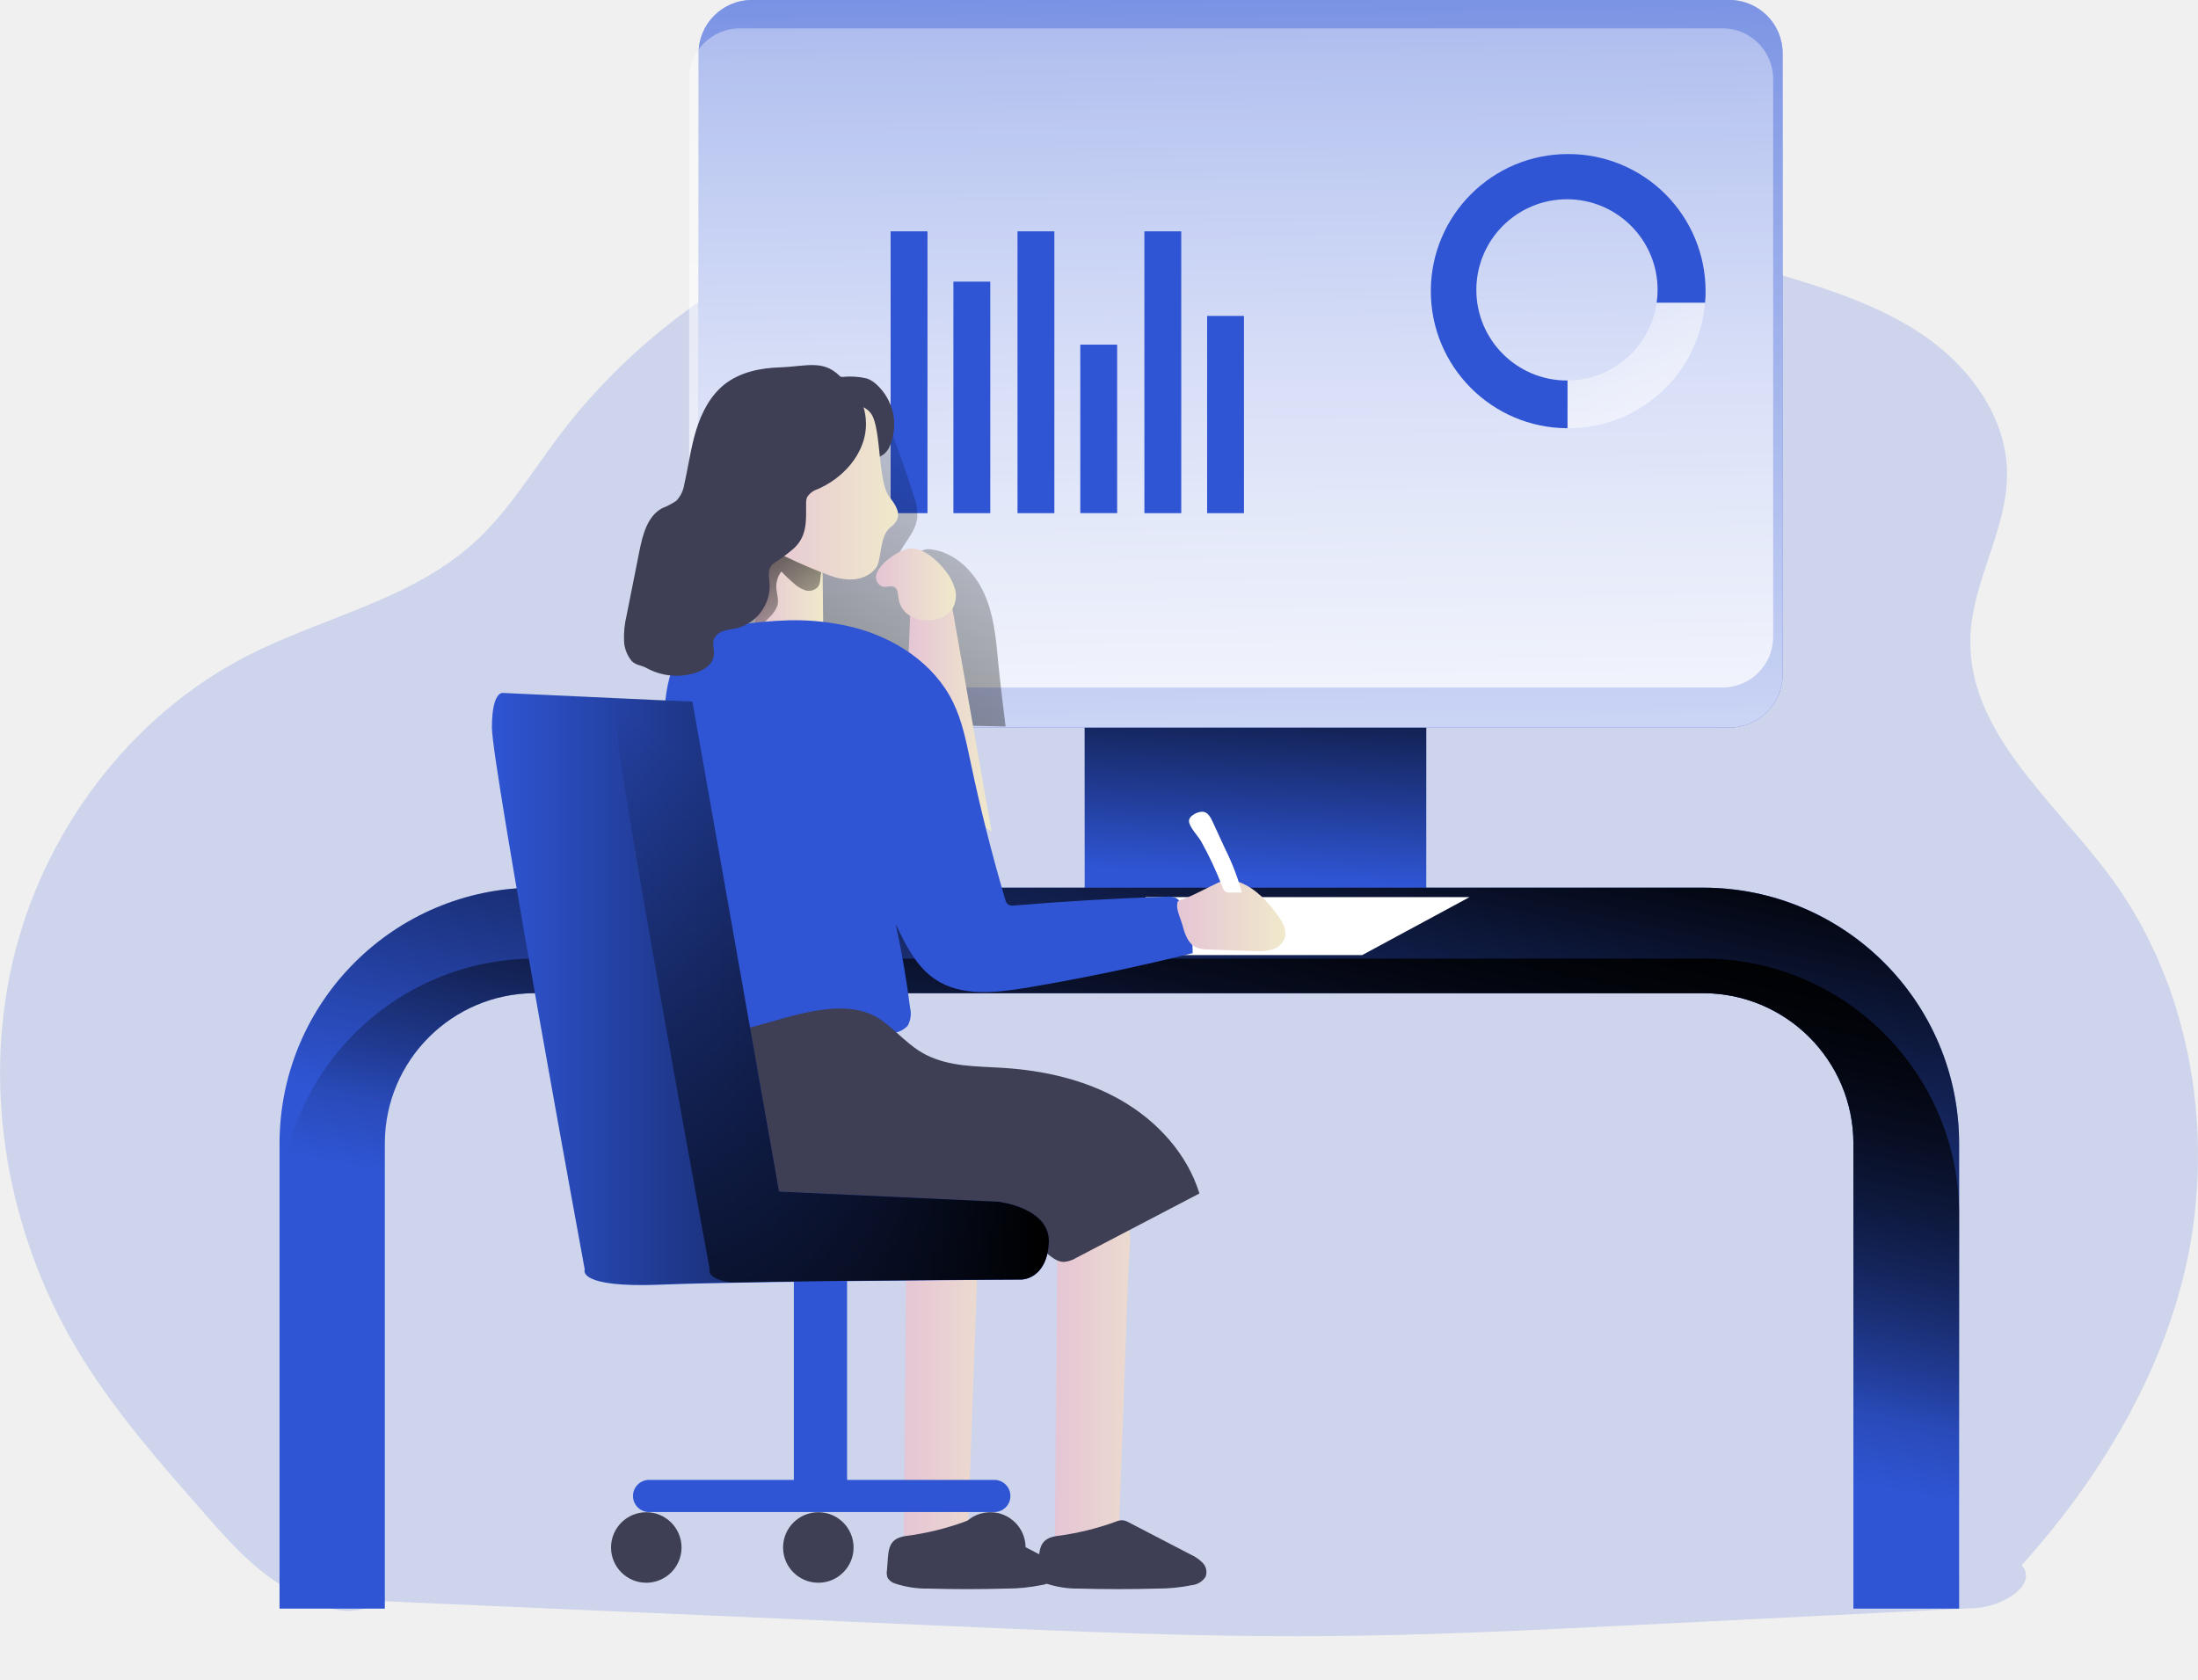
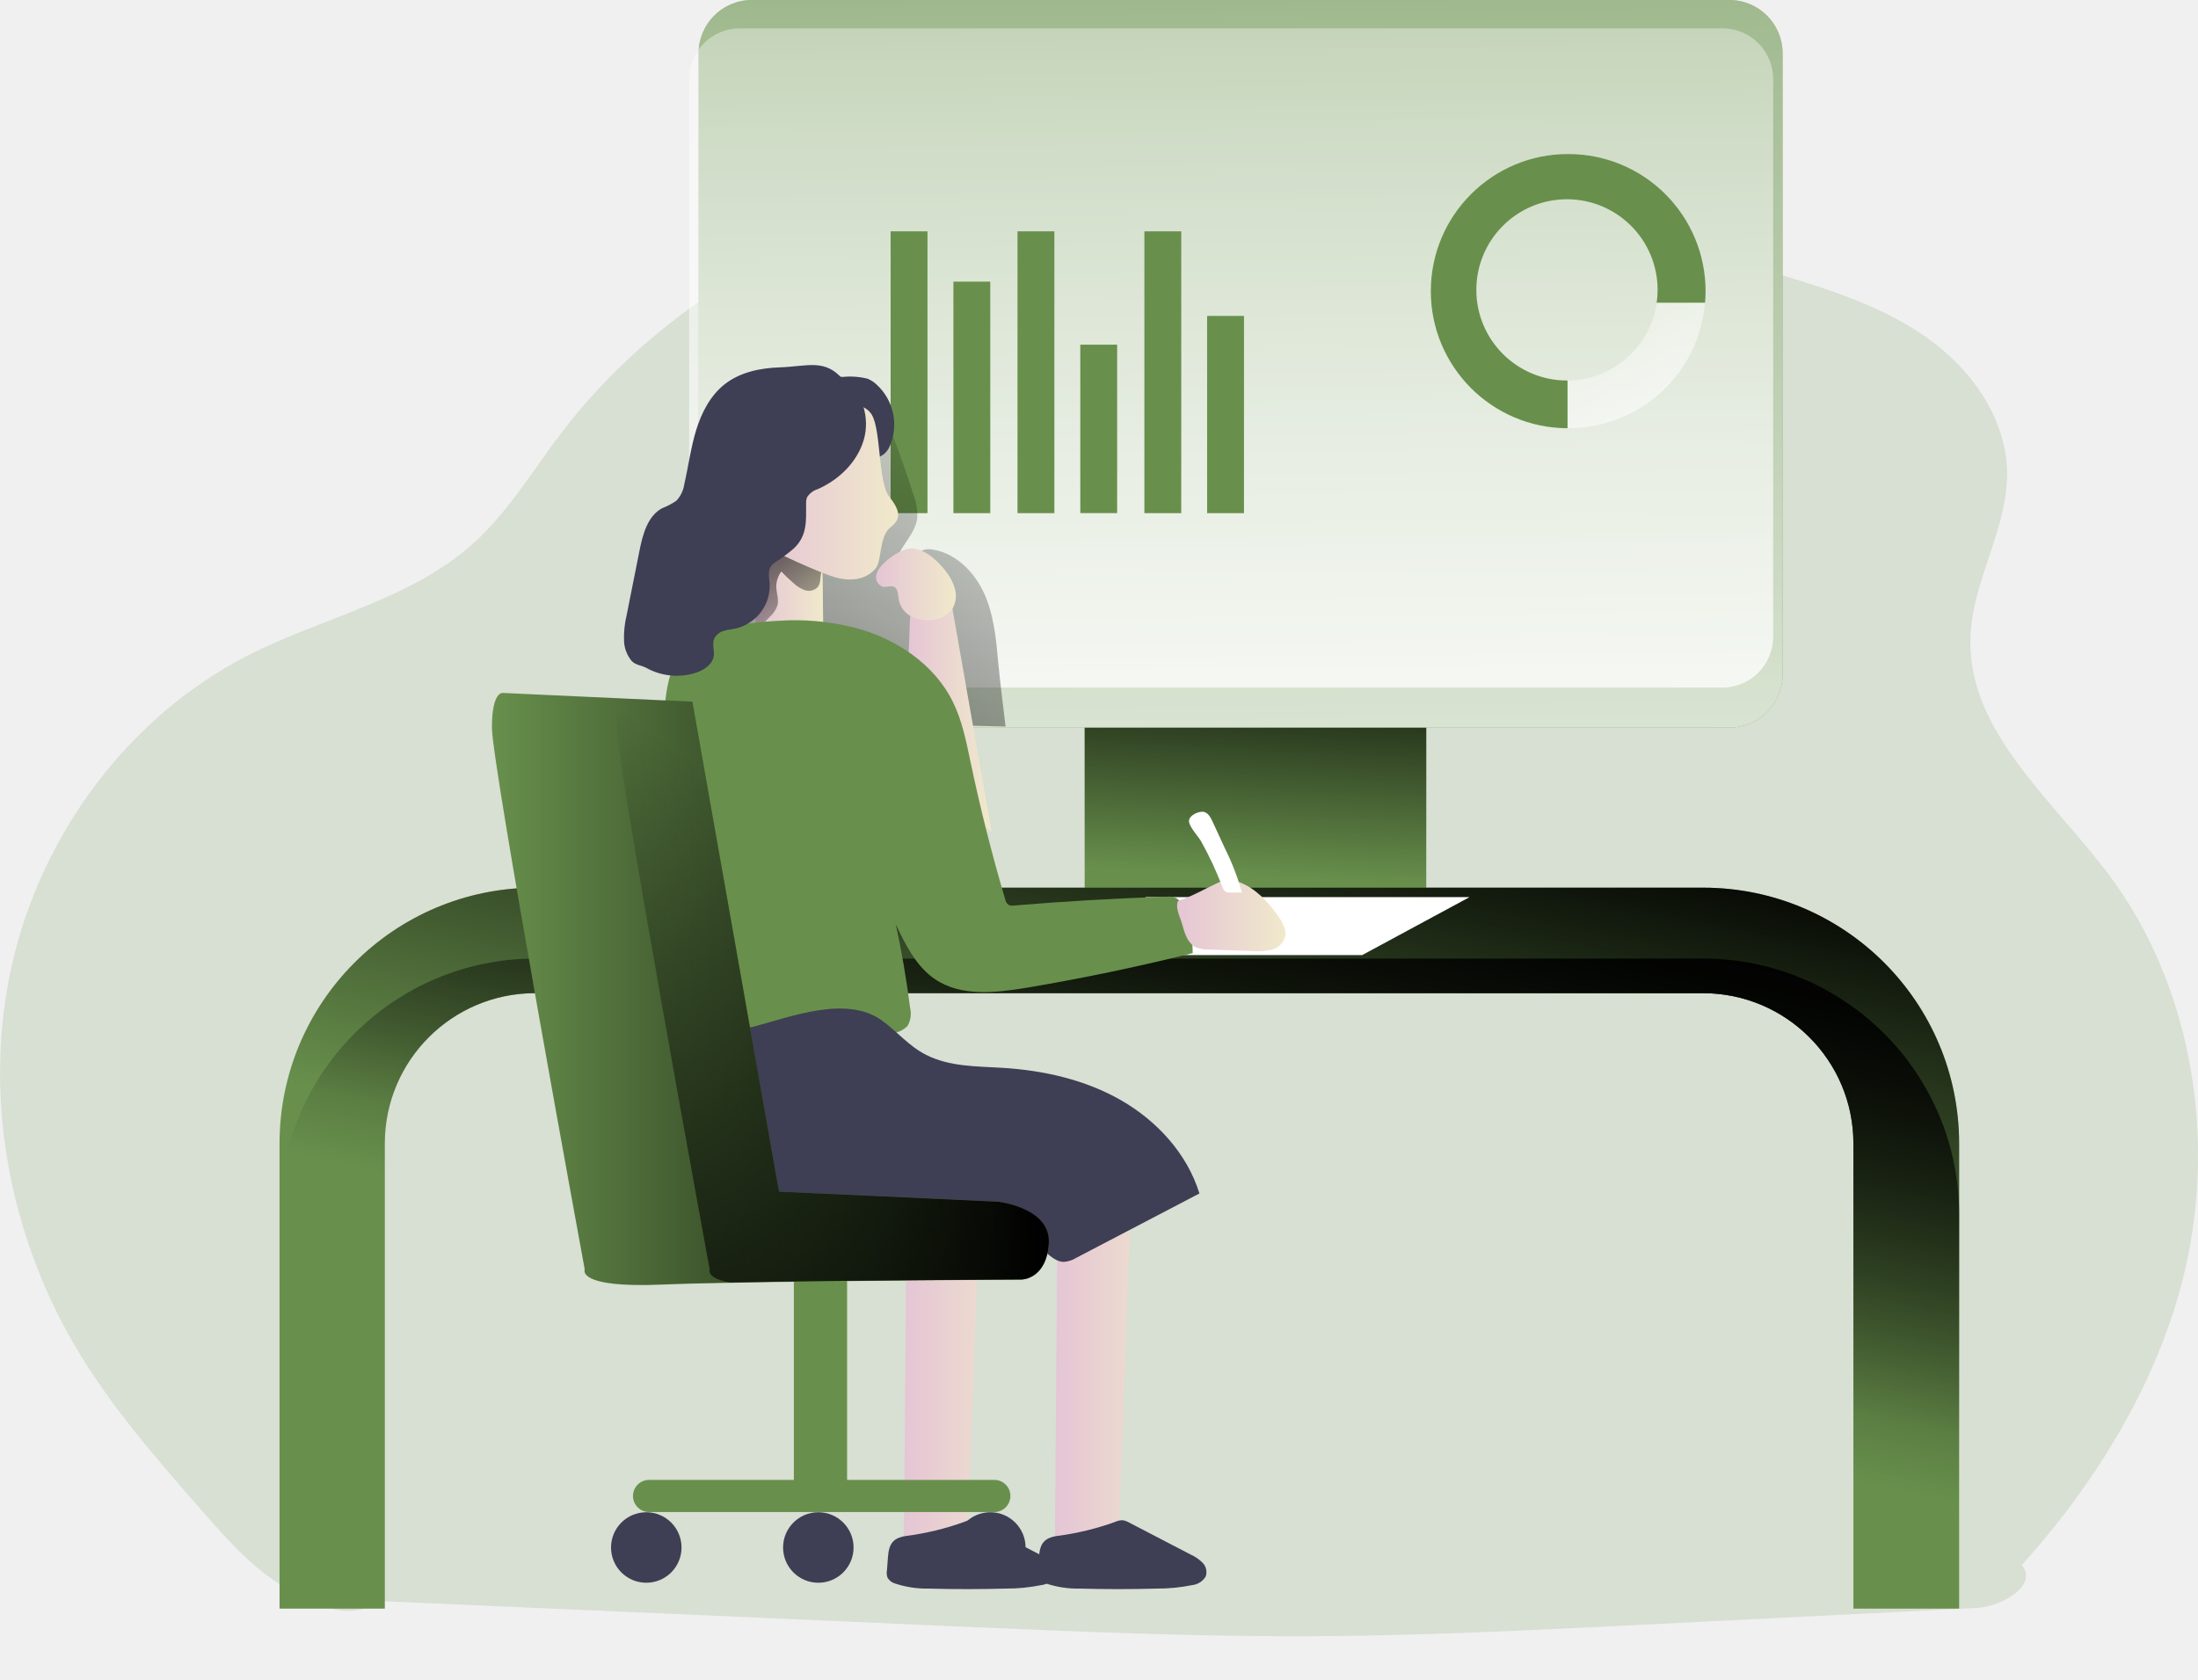
<svg xmlns="http://www.w3.org/2000/svg" xmlns:xlink="http://www.w3.org/1999/xlink" id="Layer_1" data-name="Layer 1" viewBox="0 0 436.55 333.6">
  <defs>
    <linearGradient id="linear-gradient" x1="210.85" y1="295.1" x2="236.54" y2="295.1" gradientUnits="userSpaceOnUse">
      <stop offset="0" stop-color="#e5c5d5" />
      <stop offset="0.42" stop-color="#ead4d1" />
      <stop offset="1" stop-color="#f0e9cb" />
    </linearGradient>
    <linearGradient id="linear-gradient-2" x1="180.87" y1="295.1" x2="206.56" y2="295.1" xlink:href="#linear-gradient" />
    <linearGradient id="linear-gradient-3" x1="248.43" y1="174.15" x2="251.13" y2="121.86" gradientUnits="userSpaceOnUse">
      <stop offset="0" stop-opacity="0" />
      <stop offset="0.99" />
    </linearGradient>
    <linearGradient id="linear-gradient-4" x1="227.88" y1="271.22" x2="249.68" y2="167.37" xlink:href="#linear-gradient-3" />
    <linearGradient id="linear-gradient-5" x1="227.88" y1="285.3" x2="249.68" y2="181.45" xlink:href="#linear-gradient-3" />
    <linearGradient id="linear-gradient-6" x1="244.63" y1="-96.59" x2="248" y2="225.51" gradientUnits="userSpaceOnUse">
      <stop offset="0.02" stop-color="#fff" stop-opacity="0" />
      <stop offset="0.32" stop-color="#fff" stop-opacity="0.39" />
      <stop offset="0.68" stop-color="#fff" stop-opacity="0.68" />
      <stop offset="1" stop-color="#fff" />
    </linearGradient>
    <linearGradient id="linear-gradient-7" x1="242.92" y1="-82.12" x2="245.98" y2="210.16" xlink:href="#linear-gradient-6" />
    <linearGradient id="linear-gradient-8" x1="307.17" y1="66.7" x2="353.34" y2="130.52" xlink:href="#linear-gradient-6" />
    <linearGradient id="linear-gradient-9" x1="212.14" y1="91.15" x2="110.5" y2="258.13" xlink:href="#linear-gradient-3" />
    <linearGradient id="linear-gradient-10" x1="181.71" y1="163.61" x2="198.3" y2="163.61" xlink:href="#linear-gradient" />
    <linearGradient id="linear-gradient-11" x1="151.38" y1="136.86" x2="164.86" y2="136.86" xlink:href="#linear-gradient" />
    <linearGradient id="linear-gradient-12" x1="164.86" y1="154.54" x2="146.41" y2="112.45" xlink:href="#linear-gradient-3" />
    <linearGradient id="linear-gradient-13" x1="175.37" y1="136.68" x2="191.17" y2="136.68" xlink:href="#linear-gradient" />
    <linearGradient id="linear-gradient-14" x1="235.14" y1="202.47" x2="256.67" y2="202.47" xlink:href="#linear-gradient" />
    <linearGradient id="linear-gradient-15" x1="152.03" y1="118.21" x2="179.75" y2="118.21" xlink:href="#linear-gradient" />
    <linearGradient id="linear-gradient-16" x1="99.06" y1="217.02" x2="209.68" y2="217.02" xlink:href="#linear-gradient-3" />
    <linearGradient id="linear-gradient-17" x1="178.21" y1="199.52" x2="101.14" y2="306.89" xlink:href="#linear-gradient-3" />
  </defs>
-   <path d="M77.14,338.63l91.14,4,22.55,1c24.45,1.06,48.91,2.13,73.37,1.95,20.48-.14,40.95-1.16,61.4-2.17L393.79,340c5.2-.26,12.43-4.52,9.11-8.53,16.65-18.43,30.2-41.62,33.88-66.18s-1.6-50.78-16.41-70.72c-11.17-15-28.28-28.65-27.67-47.37.36-11.27,7.47-21.59,7.28-32.86-.18-10.84-7.26-20.62-16.14-26.82S364.39,78,354,74.88c-40.53-12.32-88.29-25.15-130.57-22.36s-85,20.48-110.68,54.21c-5.65,7.43-10.49,15.61-17.43,21.84-12.5,11.24-30,14.68-44.94,22.34C26.89,163,9.72,186.17,3.81,211.92S3,265.51,16.43,288.24c7.07,11.94,16.29,22.44,25.44,32.87,5,5.71,10.16,11.53,16.81,15.2S70.61,342.5,77.14,338.63Z" transform="translate(-1.36 -20.6)" fill="#2f55d4" opacity="0.18" style="isolation:isolate" />
+   <path d="M77.14,338.63l91.14,4,22.55,1c24.45,1.06,48.91,2.13,73.37,1.95,20.48-.14,40.95-1.16,61.4-2.17L393.79,340c5.2-.26,12.43-4.52,9.11-8.53,16.65-18.43,30.2-41.62,33.88-66.18s-1.6-50.78-16.41-70.72c-11.17-15-28.28-28.65-27.67-47.37.36-11.27,7.47-21.59,7.28-32.86-.18-10.84-7.26-20.62-16.14-26.82S364.39,78,354,74.88c-40.53-12.32-88.29-25.15-130.57-22.36s-85,20.48-110.68,54.21c-5.65,7.43-10.49,15.61-17.43,21.84-12.5,11.24-30,14.68-44.94,22.34C26.89,163,9.72,186.17,3.81,211.92S3,265.51,16.43,288.24c7.07,11.94,16.29,22.44,25.44,32.87,5,5.71,10.16,11.53,16.81,15.2S70.61,342.5,77.14,338.63Z" transform="translate(-1.36 -20.6)" fill="#68904C" opacity="0.18" style="isolation:isolate" />
  <path d="M223.72,321.27a4.77,4.77,0,0,0,.7,3.34,5.32,5.32,0,0,0,2.8,1.36,21.91,21.91,0,0,1,9.32,5.45,58.29,58.29,0,0,1-22.9.74,2.66,2.66,0,0,1-2.78-3.25l.51-62.16c0-5.44,3.89-11.72,10.3-8.72,5.4,2.52,4,10.13,3.8,14.87Q224.58,297.08,223.72,321.27Z" transform="translate(-1.36 -20.6)" fill="url(#linear-gradient)" />
  <path d="M193.73,321.27a4.83,4.83,0,0,0,.7,3.34,5.39,5.39,0,0,0,2.8,1.36,22,22,0,0,1,9.33,5.45,58.34,58.34,0,0,1-22.91.74,3.5,3.5,0,0,1-2.33-1.08,3.55,3.55,0,0,1-.45-2.17l.51-62.16c.05-5.44,3.9-11.72,10.3-8.72,5.4,2.52,4,10.13,3.8,14.87Q194.61,297.08,193.73,321.27Z" transform="translate(-1.36 -20.6)" fill="url(#linear-gradient-2)" />
-   <rect x="215.43" y="136.16" width="67.84" height="40.31" fill="#2f55d4" />
+   <rect x="215.43" y="136.16" width="67.84" height="40.31" fill="#68904C" />
  <rect x="215.43" y="136.16" width="67.84" height="40.31" fill="url(#linear-gradient-3)" />
-   <path d="M390.47,340.12h-21V247.71a29.87,29.87,0,0,0-29.84-29.84h-232a29.87,29.87,0,0,0-29.84,29.84v92.41H56.88V247.71a50.85,50.85,0,0,1,50.79-50.79h232a50.85,50.85,0,0,1,50.79,50.79Z" transform="translate(-1.36 -20.6)" fill="#2f55d4" />
+   <path d="M390.47,340.12h-21V247.71a29.87,29.87,0,0,0-29.84-29.84h-232a29.87,29.87,0,0,0-29.84,29.84v92.41H56.88V247.71a50.85,50.85,0,0,1,50.79-50.79h232a50.85,50.85,0,0,1,50.79,50.79Z" transform="translate(-1.36 -20.6)" fill="#68904C" />
  <path d="M390.47,247.71v92.41h-21V247.71a29.88,29.88,0,0,0-29.84-29.84h-232a29.88,29.88,0,0,0-29.84,29.84v92.41H56.88V247.71a50.85,50.85,0,0,1,50.79-50.79h232A50.85,50.85,0,0,1,390.47,247.71Z" transform="translate(-1.36 -20.6)" fill="url(#linear-gradient-4)" />
  <path d="M390.47,261.79V354.2h-21V247.71a29.88,29.88,0,0,0-29.84-29.84h-232a29.88,29.88,0,0,0-29.84,29.84V354.2H56.88V261.79A50.85,50.85,0,0,1,107.67,211h232A50.85,50.85,0,0,1,390.47,261.79Z" transform="translate(-1.36 -20.6)" fill="url(#linear-gradient-5)" />
  <polygon points="227.6 178.19 291.88 178.19 270.54 189.71 211.29 189.71 227.6 178.19" fill="#fff" />
-   <rect x="138.75" width="215.3" height="144.52" rx="10.58" fill="#2f55d4" />
+   <rect x="138.75" width="215.3" height="144.52" rx="10.58" fill="#68904C" />
  <rect x="138.75" width="215.3" height="144.52" rx="10.58" fill="url(#linear-gradient-6)" />
  <rect x="136.87" y="5.63" width="215.3" height="130.94" rx="10.07" fill="url(#linear-gradient-7)" />
-   <rect x="176.89" y="45.95" width="7.32" height="55.98" fill="#2f55d4" />
-   <rect x="189.36" y="55.94" width="7.32" height="45.99" fill="#2f55d4" />
-   <rect x="202.09" y="45.95" width="7.32" height="55.98" fill="#2f55d4" />
-   <rect x="214.56" y="68.46" width="7.32" height="33.46" fill="#2f55d4" />
-   <rect x="227.29" y="45.95" width="7.32" height="55.98" fill="#2f55d4" />
-   <rect x="239.75" y="62.75" width="7.32" height="39.18" fill="#2f55d4" />
-   <path d="M312.85,51.2a27.23,27.23,0,0,0-.16,54.46V96.18h-.11a18,18,0,1,1,18-18,16.81,16.81,0,0,1-.19,2.57H340a22,22,0,0,0,.11-2.3A27.23,27.23,0,0,0,312.85,51.2Z" transform="translate(-1.36 -20.6)" fill="#2f55d4" />
+   <rect x="176.89" y="45.95" width="7.32" height="55.98" fill="#68904C" />
+   <rect x="189.36" y="55.94" width="7.32" height="45.99" fill="#68904C" />
+   <rect x="202.09" y="45.95" width="7.32" height="55.98" fill="#68904C" />
+   <rect x="214.56" y="68.46" width="7.32" height="33.46" fill="#68904C" />
+   <rect x="227.29" y="45.95" width="7.32" height="55.98" fill="#68904C" />
+   <rect x="239.75" y="62.75" width="7.32" height="39.18" fill="#68904C" />
+   <path d="M312.85,51.2a27.23,27.23,0,0,0-.16,54.46V96.18h-.11a18,18,0,1,1,18-18,16.81,16.81,0,0,1-.19,2.57H340a22,22,0,0,0,.11-2.3A27.23,27.23,0,0,0,312.85,51.2Z" transform="translate(-1.36 -20.6)" fill="#68904C" />
  <path d="M340,80.73a27.2,27.2,0,0,1-27.12,24.93h-.16V96.18A18,18,0,0,0,330.4,80.73Z" transform="translate(-1.36 -20.6)" fill="url(#linear-gradient-8)" />
  <path d="M199.58,151.84c-.4-4.61-.88-9.33-2.83-13.53s-5.64-7.88-10.22-8.56a3.79,3.79,0,0,0-1.71.07c-1.1.36-1.74,1.47-2.57,2.27s-2.38,1.22-3,.26c.78-3.26,4-5.66,4.3-9a10.93,10.93,0,0,0-.7-4.29q-2-6.37-4.43-12.61c-.41-1.06-1-2.25-2.07-2.56a3.4,3.4,0,0,0-2.28.38c-5.24,2.38-8.63,7.55-11.18,12.71-2.22,4.51-4.05,9.4-3.81,14.42.16,3.37,1.25,6.64,1.59,10,.3,3,0,6.27,1.45,9,2.81,5.26,10.32,5.52,14.91,9.33,1.47,1.22,2.68,2.83,4.45,3.52,1,.41,1.74,1.19,2.85,1.23,3.47.14,16.75.43,16.75.43S199.84,154.86,199.58,151.84Z" transform="translate(-1.36 -20.6)" fill="url(#linear-gradient-9)" />
  <path d="M173.67,95.82A5.89,5.89,0,0,1,175.48,97a10.78,10.78,0,0,1,2.6,12.21,4,4,0,0,1-1.18,1.61,8.3,8.3,0,0,0-1.19.81.6.6,0,0,1-.28.22.58.58,0,0,1-.29,0,20.9,20.9,0,0,1-6.26-3.41,20.81,20.81,0,0,1-4.22-6.25c-.95-1.87-1.18-4.92,1-6.17a6.14,6.14,0,0,1,3.11-.55A14.42,14.42,0,0,1,173.67,95.82Z" transform="translate(-1.36 -20.6)" fill="#3e3e54" />
  <path d="M181.71,153.51l.41-10.59,8.4-1.47,7.78,44.31s-12-7.55-12.54-8.66S181.71,153.51,181.71,153.51Z" transform="translate(-1.36 -20.6)" fill="url(#linear-gradient-10)" />
  <path d="M254.64,98.76" transform="translate(-1.36 -20.6)" fill="none" stroke="#916972" stroke-miterlimit="10" stroke-width="1.31" />
  <path d="M151.41,143.38a2.92,2.92,0,0,0,.14,1.5,2.07,2.07,0,0,0,.83.83,7.34,7.34,0,0,0,3.45.73c2.48.08,5,.08,7.44,0,.56,0,1.22-.12,1.47-.61a1.69,1.69,0,0,0,.12-.77l-.1-9.05a17.25,17.25,0,0,0-.29-3.52,6.82,6.82,0,0,0-3.41-4.66,6.39,6.39,0,0,0-5.16-.08,7.71,7.71,0,0,0-3.21,2.38,4.84,4.84,0,0,0-.63,3C151.91,136.55,151.7,140,151.41,143.38Z" transform="translate(-1.36 -20.6)" fill="url(#linear-gradient-11)" />
  <path d="M163.78,137.2a2.42,2.42,0,0,1-2.49.65,6.21,6.21,0,0,1-2.31-1.41,31.42,31.42,0,0,1-2.44-2.32,5,5,0,0,0-1,3.15c.06,1.19.53,2.38.25,3.54a5.53,5.53,0,0,1-1.59,2.37l-1.94,2c-.21.22-.48.46-.77.39a.89.89,0,0,1-.38-.26c-.61-.61-1.19-1.23-1.75-1.87a3.23,3.23,0,0,1-.63-.94,3.42,3.42,0,0,1-.13-1.35l.11-2.65a5.09,5.09,0,0,1,.24-1.6,8.89,8.89,0,0,1,.85-1.42,27.25,27.25,0,0,0,1.3-2.79,12.28,12.28,0,0,1,2.26-3.32,4.25,4.25,0,0,1,1.7-1.21,4.81,4.81,0,0,1,1.42-.18,50.6,50.6,0,0,1,5.08.1,4.38,4.38,0,0,1,1.3.22c1.53.6,3.13,2.74,2.49,4.4-.23.59-.68,1-.88,1.65C164.2,135.31,164.43,136.39,163.78,137.2Z" transform="translate(-1.36 -20.6)" fill="url(#linear-gradient-12)" />
-   <path d="M170.9,145.22c8.22,2.1,16,7.2,19.72,14.81,1.83,3.71,2.63,7.81,3.49,11.86Q197,185.68,201,199.22a1.79,1.79,0,0,0,.62,1.08,1.82,1.82,0,0,0,1.18.16q15.06-1.26,30.18-1.75A3.81,3.81,0,0,1,235,199a3.49,3.49,0,0,1,1.38,1.82,22.59,22.59,0,0,1,1.86,9.1q-16.37,4.08-33,6.88c-6.12,1-12.91,1.8-18.08-1.64-3.8-2.53-5.94-6.86-7.9-11q1.8,8.22,2.85,16.58a5,5,0,0,1-.48,3.62,5,5,0,0,1-3.37,1.5,117.27,117.27,0,0,1-29.65.9,5.17,5.17,0,0,1-5.45-4.7c-3.94-13.14-3.73-27.2-7-40.53-.89-3.62-2-7.19-2.59-10.89a44.31,44.31,0,0,1,0-11.39c.55-4.81,2.55-11.24,7.45-13.36,1.87-.81,4.09-.83,6.08-1.09a98.71,98.71,0,0,1,11.13-1A48.93,48.93,0,0,1,170.9,145.22Z" transform="translate(-1.36 -20.6)" fill="#2f55d4" />
+   <path d="M170.9,145.22c8.22,2.1,16,7.2,19.72,14.81,1.83,3.71,2.63,7.81,3.49,11.86Q197,185.68,201,199.22a1.79,1.79,0,0,0,.62,1.08,1.82,1.82,0,0,0,1.18.16q15.06-1.26,30.18-1.75A3.81,3.81,0,0,1,235,199a3.49,3.49,0,0,1,1.38,1.82,22.59,22.59,0,0,1,1.86,9.1q-16.37,4.08-33,6.88c-6.12,1-12.91,1.8-18.08-1.64-3.8-2.53-5.94-6.86-7.9-11q1.8,8.22,2.85,16.58a5,5,0,0,1-.48,3.62,5,5,0,0,1-3.37,1.5,117.27,117.27,0,0,1-29.65.9,5.17,5.17,0,0,1-5.45-4.7c-3.94-13.14-3.73-27.2-7-40.53-.89-3.62-2-7.19-2.59-10.89a44.31,44.31,0,0,1,0-11.39c.55-4.81,2.55-11.24,7.45-13.36,1.87-.81,4.09-.83,6.08-1.09a98.71,98.71,0,0,1,11.13-1A48.93,48.93,0,0,1,170.9,145.22Z" transform="translate(-1.36 -20.6)" fill="#68904C" />
  <path d="M175.48,134.5a2,2,0,0,0,1.22,2.64c.77.15,1.63-.31,2.31.06s.72,1.55.84,2.43a4.72,4.72,0,0,0,2.27,3.29,6.72,6.72,0,0,0,4,.86,5.56,5.56,0,0,0,4.44-2.33,5.1,5.1,0,0,0,.47-3.87,10,10,0,0,0-1.83-3.52c-1.51-2-4.4-4.75-7.15-4.49C179.91,129.76,176.15,132.49,175.48,134.5Z" transform="translate(-1.36 -20.6)" fill="url(#linear-gradient-13)" />
  <path d="M242.8,196.17a7,7,0,0,1,2.26-.76,5.53,5.53,0,0,1,2.59.47c3.17,1.25,5.6,3.89,7.57,6.67.9,1.27,1.77,2.81,1.34,4.3a3.79,3.79,0,0,1-2.61,2.38,11.23,11.23,0,0,1-3.66.28l-8.91-.31a6.27,6.27,0,0,1-2.51-.44c-1.58-.77-2.2-2.67-2.65-4.38-.3-1.12-1.16-2.86-1.07-4,.07-1,.2-.8,1.07-1.12C238.48,198.41,240.59,197.2,242.8,196.17Z" transform="translate(-1.36 -20.6)" fill="url(#linear-gradient-14)" />
  <path d="M244.12,196.71a1.81,1.81,0,0,0,.64,1,1.88,1.88,0,0,0,.91.18l2.35,0a47.28,47.28,0,0,0-3.31-8.63l-2.54-5.51c-.37-.78-.83-1.65-1.66-1.87-1-.27-3.1.71-3,1.88s1.83,2.95,2.38,3.91A69.54,69.54,0,0,1,244.12,196.71Z" transform="translate(-1.36 -20.6)" fill="#fff" />
  <path d="M200.38,232.7c8.23.5,16.51,2.35,23.66,6.46s13.11,10.62,15.54,18.5l-24.4,12.75a5.51,5.51,0,0,1-2.54.84c-1.35,0-2.47-1-3.51-1.82a40.59,40.59,0,0,0-14.63-8c-10.79-3.1-22.39-.73-33.48-2.4a20.2,20.2,0,0,1-8.14-2.73c-4.07-2.68-6.3-7.52-6.94-12.35s.11-9.72.85-14.53a6.27,6.27,0,0,1,1.31-3.49,6.07,6.07,0,0,1,2.93-1.4c7.52-2,18.46-6.27,25.45-1.26,3.05,2.19,5.36,5.1,8.78,6.84C190,232.51,195.24,232.38,200.38,232.7Z" transform="translate(-1.36 -20.6)" fill="#3e3e54" />
  <path d="M222.83,322.9a3.58,3.58,0,0,1,1.46-.34,3.42,3.42,0,0,1,1.31.46l12.22,6.35a7.8,7.8,0,0,1,2.41,1.66,2.66,2.66,0,0,1,.59,2.72,3.58,3.58,0,0,1-2.68,1.7,34.61,34.61,0,0,1-7,.69q-7.69.21-15.39,0a19.87,19.87,0,0,1-6.61-1,2.54,2.54,0,0,1-1.52-1.16,2.93,2.93,0,0,1-.11-1.47c.35-3.53-.19-6.24,3.71-6.81A54.54,54.54,0,0,0,222.83,322.9Z" transform="translate(-1.36 -20.6)" fill="#3e3e54" />
  <path d="M192.84,322.9a3.58,3.58,0,0,1,1.46-.34,3.42,3.42,0,0,1,1.31.46l12.23,6.35a7.75,7.75,0,0,1,2.4,1.66,2.66,2.66,0,0,1,.6,2.72,3.58,3.58,0,0,1-2.68,1.7,34.75,34.75,0,0,1-7,.69q-7.7.21-15.39,0a19.93,19.93,0,0,1-6.62-1,2.54,2.54,0,0,1-1.51-1.16,2.82,2.82,0,0,1-.12-1.47c.36-3.53-.18-6.24,3.71-6.81A54.39,54.39,0,0,0,192.84,322.9Z" transform="translate(-1.36 -20.6)" fill="#3e3e54" />
-   <rect x="157.67" y="252.66" width="10.57" height="46.94" fill="#2f55d4" />
-   <rect x="125.72" y="293.95" width="74.96" height="6.39" rx="3.2" fill="#2f55d4" />
+   <rect x="157.67" y="252.66" width="10.57" height="46.94" fill="#68904C" />
+   <rect x="125.72" y="293.95" width="74.96" height="6.39" rx="3.2" fill="#68904C" />
  <circle cx="128.36" cy="307.38" r="7" fill="#3e3e54" />
  <circle cx="162.53" cy="307.38" r="7" fill="#3e3e54" />
  <circle cx="196.69" cy="307.38" r="7" fill="#3e3e54" />
  <path d="M167.27,101s5.4-1.11,7.25,2,1.23,13.39,3.44,16.22,2.46,4.42.24,6.14-1.72,6.52-2.82,8-3.93,3.44-9.1,1.6S152,128.74,152,128.13,152.27,101.83,167.27,101Z" transform="translate(-1.36 -20.6)" fill="url(#linear-gradient-15)" />
  <path d="M168.88,96c3.84,2.44,5.33,7.7,4,12.08s-4.9,7.8-9.06,9.66a3.88,3.88,0,0,0-2.16,1.61,3.22,3.22,0,0,0-.2,1.27c0,3.4.26,6.35-2.4,8.88a30,30,0,0,1-3.68,2.74,3.46,3.46,0,0,0-.82.7c-.76,1-.44,2.33-.34,3.54a8.74,8.74,0,0,1-6.6,8.93c-.83.18-1.68.24-2.49.5a3,3,0,0,0-1.92,1.53c-.45,1.08.08,2.33-.09,3.48-.26,1.67-1.91,2.76-3.5,3.29a12.44,12.44,0,0,1-9.81-.9c-1-.57-2.18-.56-3-1.43a6.75,6.75,0,0,1-1.5-3.74,19,19,0,0,1,.53-5.45l2.5-12.55c.65-3.29,1.59-7,4.52-8.59a14.05,14.05,0,0,0,2.85-1.5,6.07,6.07,0,0,0,1.56-3.28c.82-3.56,1.28-7.22,2.35-10.71s2.83-6.92,5.71-9.17c3.05-2.37,7-3.19,10.9-3.32,5.54-.19,9-1.8,12.57,2.43" transform="translate(-1.36 -20.6)" fill="#3e3e54" />
-   <path d="M101.27,158.24s-2.21-.49-2.21,6.88S117.5,272.77,117.5,272.77s-1.72,3.69,15.23,3,71.53-1,71.53-1,4.91,0,5.4-7.13-10.07-8.36-10.07-8.36l-43.51-2L138.88,160Z" transform="translate(-1.36 -20.6)" fill="#2f55d4" />
+   <path d="M101.27,158.24s-2.21-.49-2.21,6.88S117.5,272.77,117.5,272.77s-1.72,3.69,15.23,3,71.53-1,71.53-1,4.91,0,5.4-7.13-10.07-8.36-10.07-8.36l-43.51-2L138.88,160Z" transform="translate(-1.36 -20.6)" fill="#68904C" />
  <path d="M209.66,267.61c-.49,7.13-5.4,7.13-5.4,7.13s-35.26.16-57.89.6c-5.53.11-10.3.23-13.63.38-17,.74-15.24-3-15.24-3S99.06,172.49,99.06,165.12s2.22-6.88,2.22-6.88l23.48,1.07,14.12.65,17.2,97.33,43.51,2S210.16,260.48,209.66,267.61Z" transform="translate(-1.36 -20.6)" fill="url(#linear-gradient-16)" />
  <path d="M209.66,267.61c-.49,7.13-5.4,7.13-5.4,7.13s-35.26.16-57.89.6c-4.85-.86-4.05-2.57-4.05-2.57s-18.44-100.28-18.44-107.65c0-3.16.41-4.88.88-5.81l14.12.65,17.2,97.33,43.51,2S210.16,260.48,209.66,267.61Z" transform="translate(-1.36 -20.6)" fill="url(#linear-gradient-17)" />
</svg>
